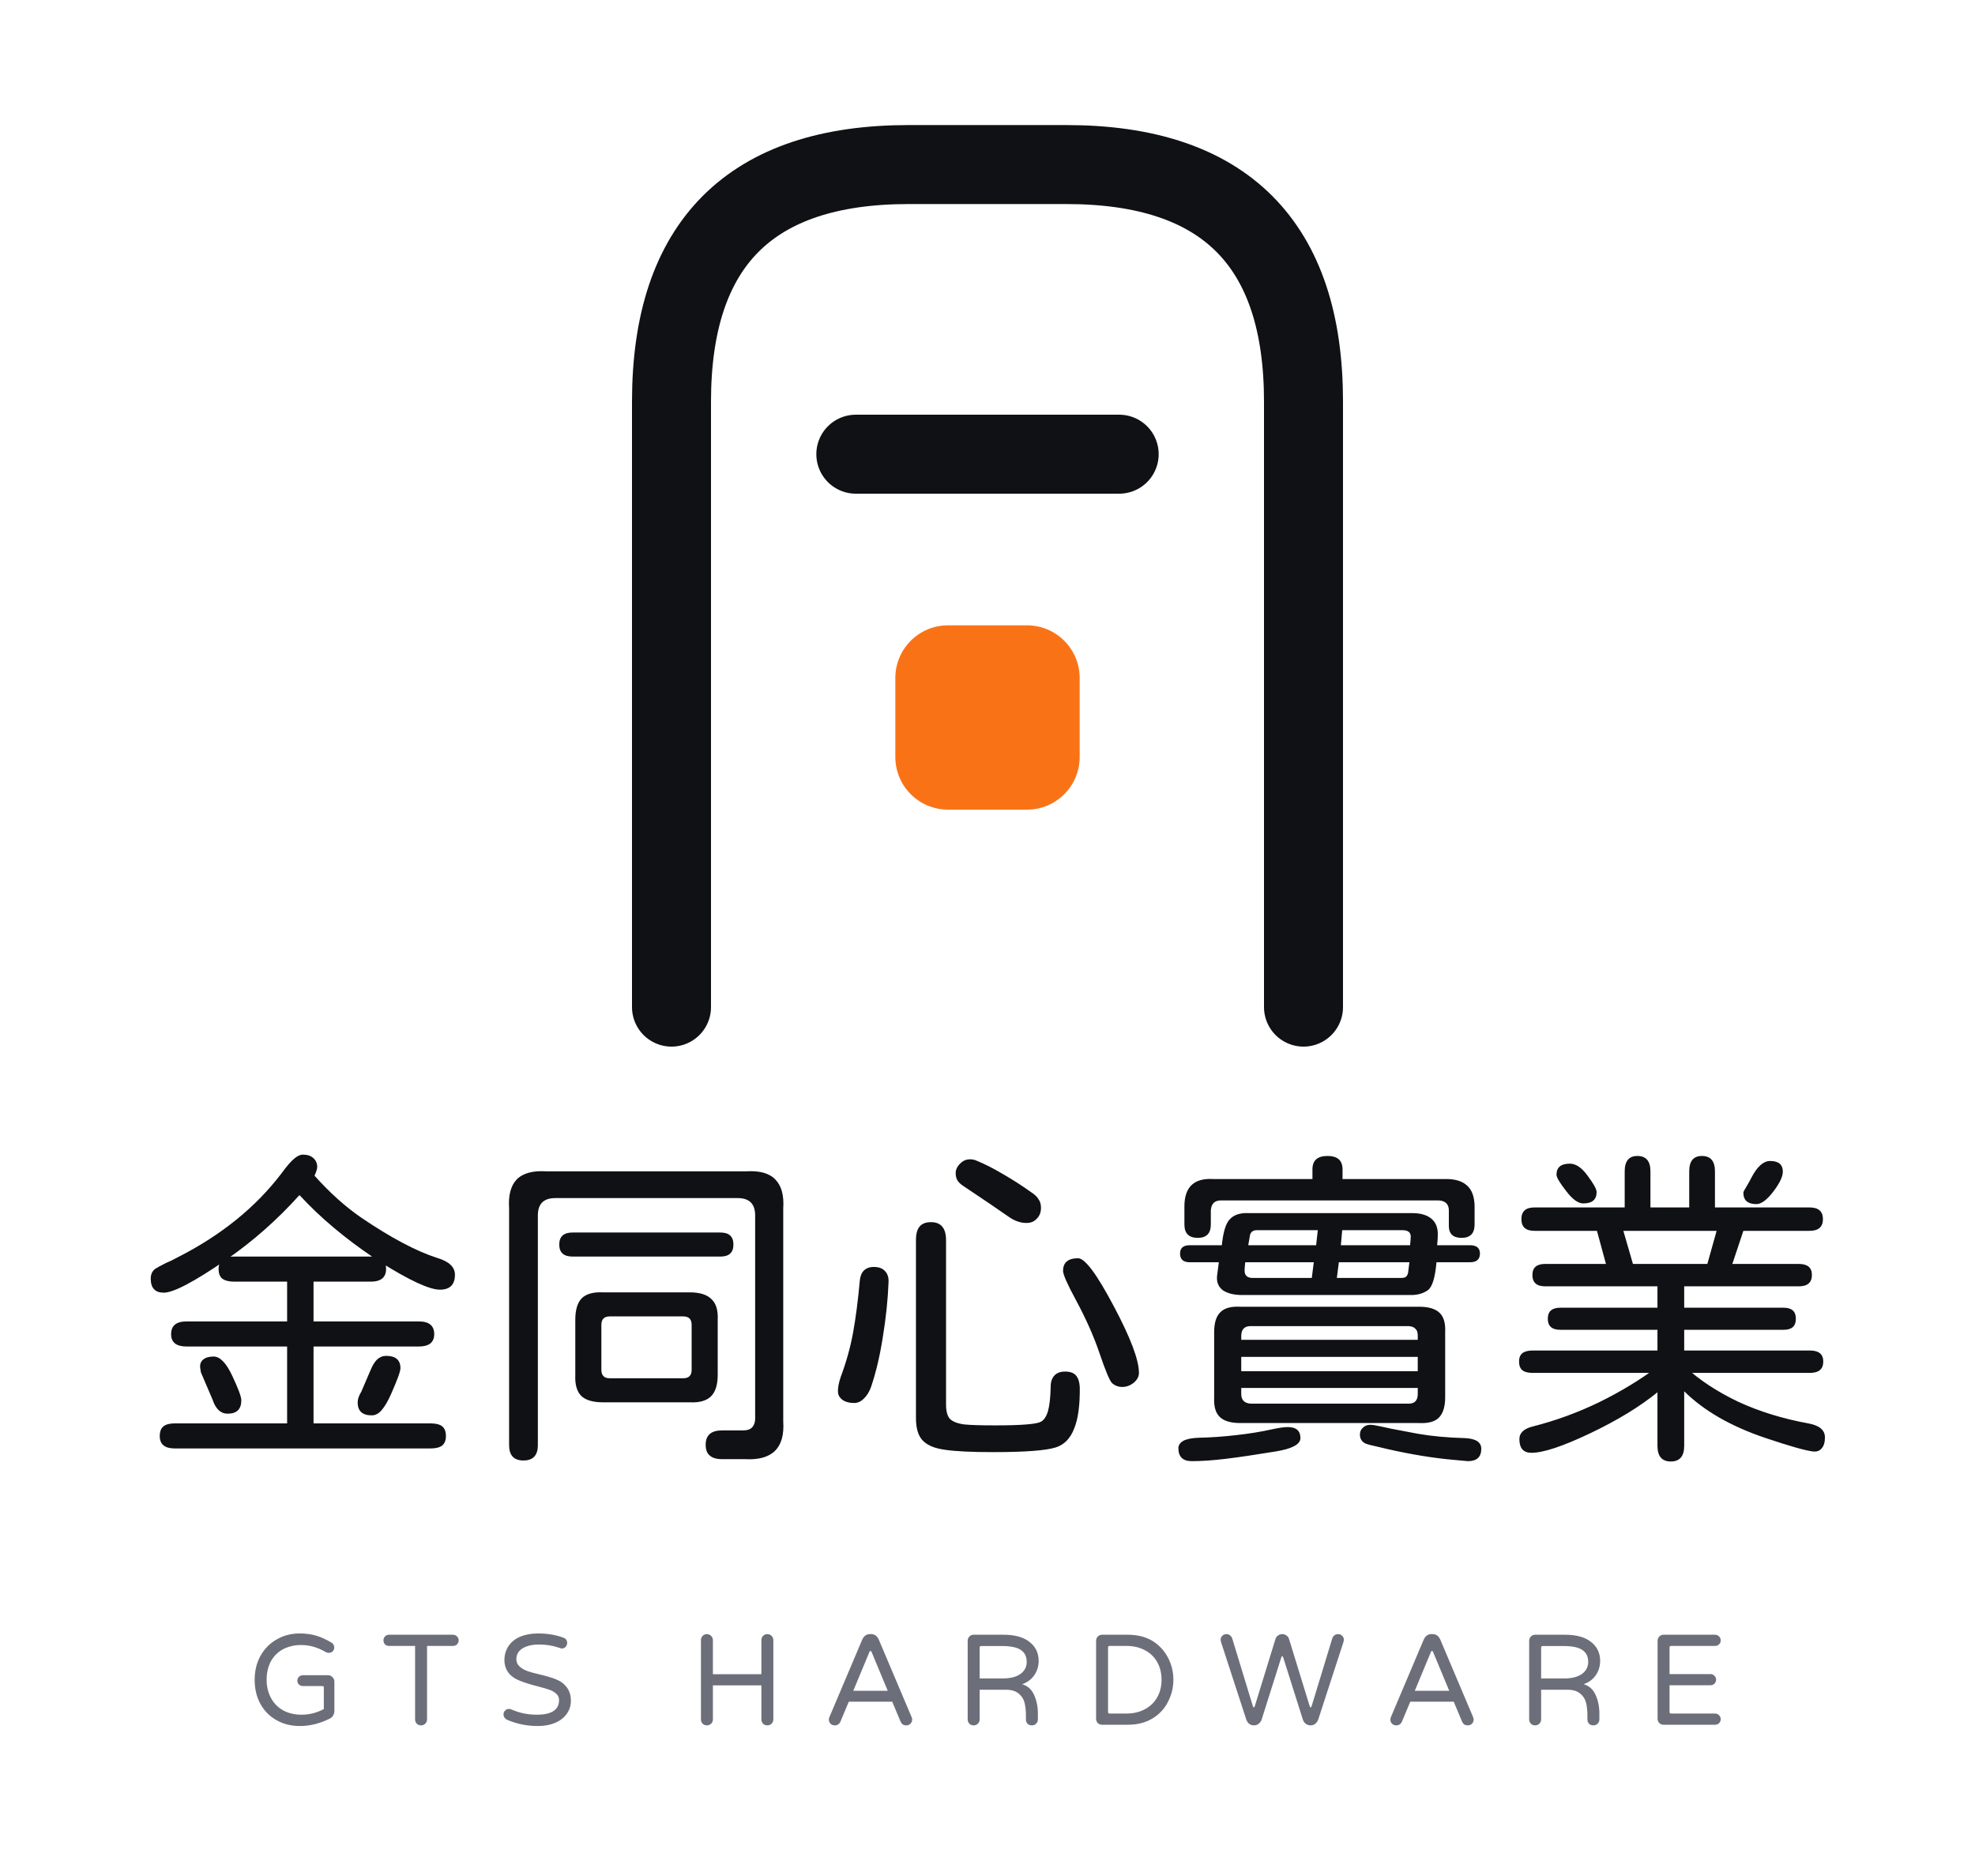
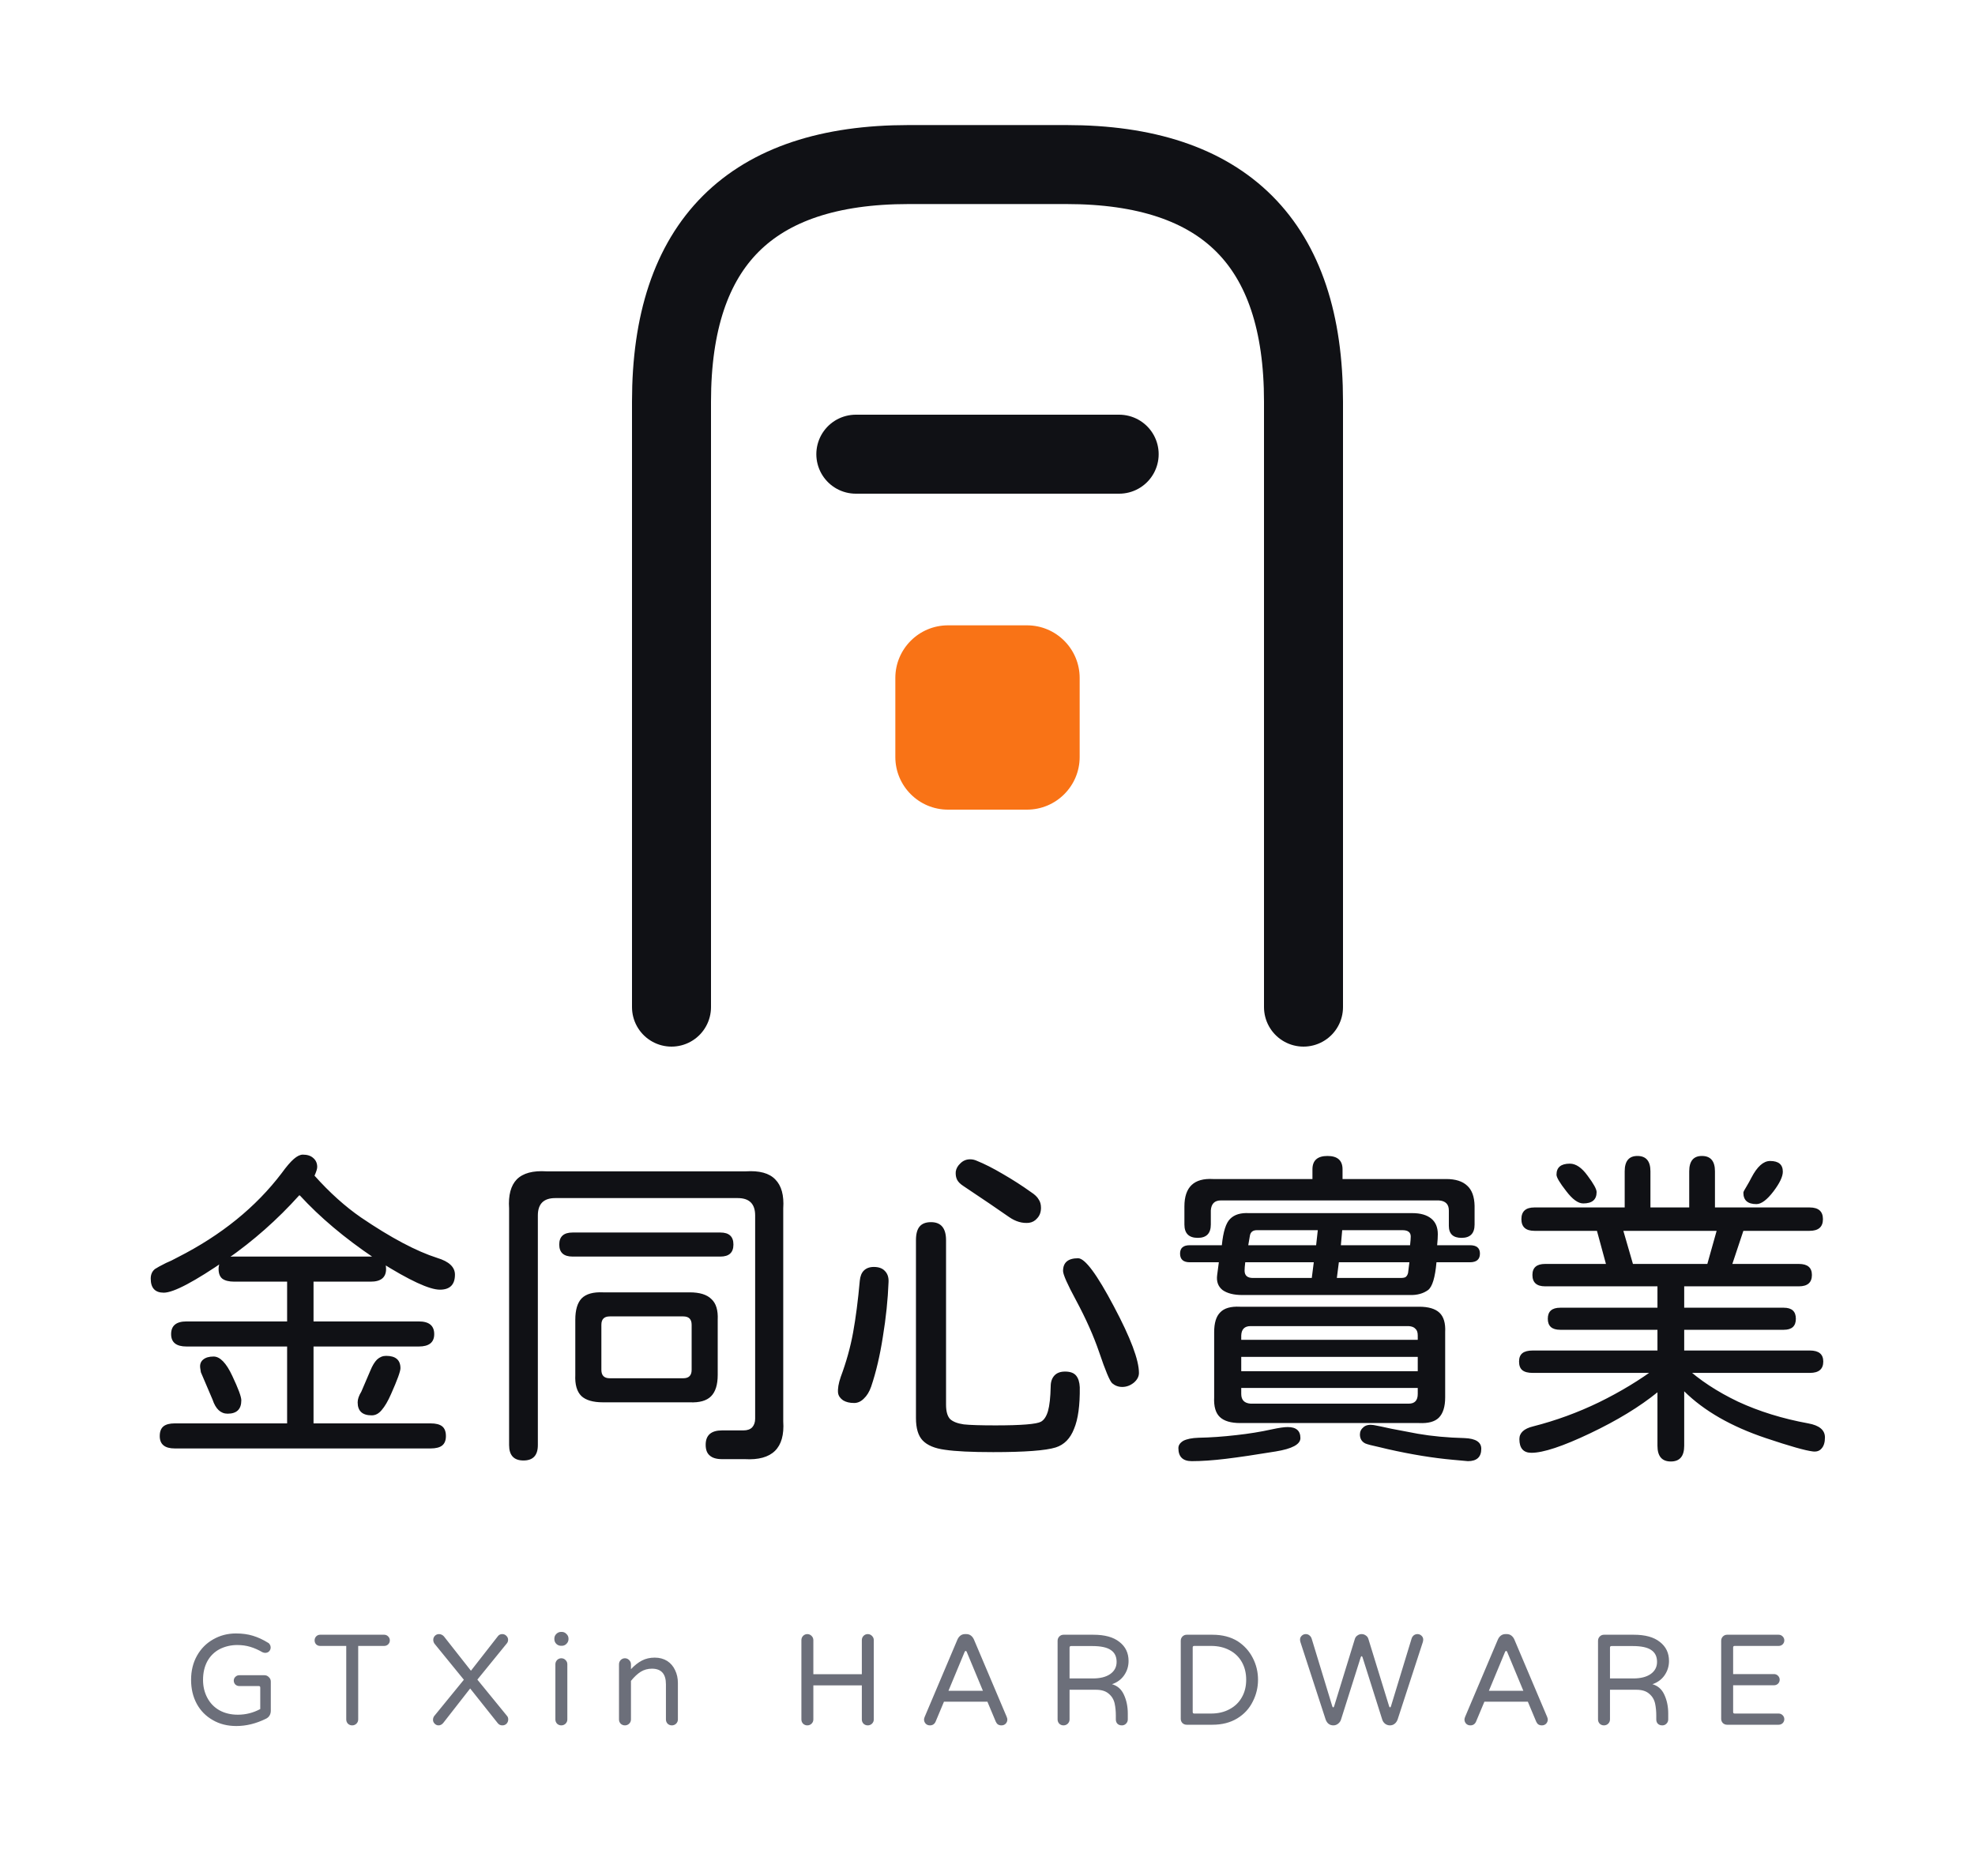
<svg xmlns="http://www.w3.org/2000/svg" width="300" height="285" viewBox="0 0 300 285" fill="none">
  <path d="M43.613 204.559H28.328C26.771 204.559 25.992 203.932 25.992 202.68C25.992 201.393 26.771 200.75 28.328 200.75H43.613V194.707H35.59C34.777 194.707 34.168 194.555 33.762 194.25C33.389 193.945 33.203 193.454 33.203 192.777C33.203 192.202 33.389 191.745 33.762 191.406C34.168 191.068 34.693 190.898 35.336 190.898H56.766C58.018 190.898 58.645 191.525 58.645 192.777C58.645 194.064 57.866 194.707 56.309 194.707H47.625V200.75H63.621C65.178 200.75 65.957 201.393 65.957 202.68C65.957 203.932 65.178 204.559 63.621 204.559H47.625V216.949H43.613V204.559ZM34.574 214.766C33.525 214.766 32.763 214.055 32.289 212.633L30.512 208.469L30.41 207.809C30.342 207.267 30.495 206.844 30.867 206.539C31.24 206.234 31.764 206.082 32.441 206.082C33.423 206.082 34.371 207.064 35.285 209.027C36.199 210.957 36.656 212.193 36.656 212.734C36.656 214.089 35.962 214.766 34.574 214.766ZM26.551 220.047C25.027 220.047 24.266 219.421 24.266 218.168C24.266 217.491 24.452 217 24.824 216.695C25.197 216.391 25.772 216.238 26.551 216.238H65.398C66.211 216.238 66.803 216.391 67.176 216.695C67.548 217 67.734 217.491 67.734 218.168C67.734 218.811 67.548 219.285 67.176 219.59C66.803 219.895 66.211 220.047 65.398 220.047H26.551ZM56.461 215.02C55.039 215.02 54.328 214.359 54.328 213.039C54.328 212.565 54.514 212.023 54.887 211.414L56.258 208.215C56.562 207.47 56.901 206.911 57.273 206.539C57.68 206.167 58.137 205.98 58.645 205.98C60.1 205.98 60.828 206.607 60.828 207.859C60.828 208.333 60.354 209.637 59.406 211.77C58.932 212.853 58.458 213.665 57.984 214.207C57.544 214.749 57.036 215.02 56.461 215.02ZM24.875 196.383C23.555 196.383 22.895 195.672 22.895 194.25C22.895 193.607 23.115 193.116 23.555 192.777C23.859 192.574 24.418 192.27 25.23 191.863C25.671 191.694 26.263 191.406 27.008 191C33.609 187.648 38.874 183.383 42.801 178.203C43.512 177.221 44.121 176.51 44.629 176.07C45.137 175.63 45.594 175.41 46 175.41C46.677 175.41 47.202 175.579 47.574 175.918C47.98 176.257 48.184 176.714 48.184 177.289C48.184 177.56 48.048 178 47.777 178.609C50.079 181.182 52.432 183.298 54.836 184.957C59.372 188.038 63.232 190.086 66.414 191.102C68.208 191.643 69.106 192.49 69.106 193.641C69.106 195.164 68.344 195.926 66.82 195.926C65.229 195.926 62.199 194.521 57.73 191.711L56.816 191.102C52.348 188.089 48.59 184.923 45.543 181.605H45.441C42.158 185.262 38.501 188.495 34.473 191.305C29.564 194.69 26.365 196.383 24.875 196.383ZM79.516 221.875C78.06 221.875 77.332 221.096 77.332 219.539V183.586C77.197 181.589 77.586 180.116 78.5 179.168C79.448 178.22 80.954 177.814 83.019 177.949H113.285C115.35 177.814 116.84 178.22 117.754 179.168C118.702 180.116 119.108 181.589 118.973 183.586V215.934C119.243 219.996 117.297 221.909 113.133 221.672H109.68C108.833 221.672 108.207 221.486 107.801 221.113C107.395 220.775 107.191 220.233 107.191 219.488C107.191 218.033 108.021 217.305 109.68 217.305H112.93C113.505 217.305 113.945 217.152 114.25 216.848C114.555 216.509 114.707 216.069 114.707 215.527V184.652C114.707 182.892 113.827 182.012 112.066 182.012H84.34C82.579 182.012 81.699 182.892 81.699 184.652V219.539C81.699 221.096 80.971 221.875 79.516 221.875ZM91.602 213.039C90.078 213.039 88.978 212.717 88.301 212.074C87.624 211.397 87.319 210.331 87.387 208.875V200.496C87.387 199.007 87.708 197.923 88.352 197.246C89.029 196.569 90.112 196.264 91.602 196.332H104.754C106.277 196.332 107.378 196.671 108.055 197.348C108.766 197.991 109.087 199.04 109.02 200.496V208.875C109.02 210.365 108.681 211.448 108.004 212.125C107.327 212.802 106.243 213.107 104.754 213.039H91.602ZM103.789 209.383C104.635 209.383 105.059 208.96 105.059 208.113V201.258C105.059 200.411 104.635 199.988 103.789 199.988H92.617C91.771 199.988 91.348 200.411 91.348 201.258V208.113C91.348 208.96 91.771 209.383 92.617 209.383H103.789ZM86.981 190.898C85.626 190.898 84.949 190.289 84.949 189.07C84.949 187.852 85.626 187.242 86.981 187.242H109.426C110.746 187.242 111.406 187.852 111.406 189.07C111.406 190.289 110.746 190.898 109.426 190.898H86.981ZM150.863 220.605C147.579 220.605 145.142 220.487 143.551 220.25C141.993 220.047 140.859 219.573 140.148 218.828C139.471 218.117 139.133 216.983 139.133 215.426V188.41C139.133 187.462 139.319 186.768 139.691 186.328C140.064 185.888 140.639 185.668 141.418 185.668C142.941 185.668 143.703 186.582 143.703 188.41V213.395C143.703 214.41 143.906 215.138 144.312 215.578C144.753 215.984 145.447 216.255 146.395 216.391C147.342 216.492 148.951 216.543 151.219 216.543C155.146 216.543 157.448 216.357 158.125 215.984C158.599 215.714 158.954 215.172 159.191 214.359C159.428 213.513 159.564 212.277 159.598 210.652C159.598 209.941 159.784 209.383 160.156 208.977C160.529 208.57 161.07 208.367 161.781 208.367C162.56 208.367 163.118 208.57 163.457 208.977C163.796 209.383 163.982 209.975 164.016 210.754C164.049 213.496 163.762 215.595 163.152 217.051C162.577 218.54 161.646 219.488 160.359 219.895C158.836 220.368 155.671 220.605 150.863 220.605ZM129.738 213.141C129.061 213.141 128.503 213.005 128.062 212.734C127.622 212.43 127.368 212.057 127.301 211.617C127.233 210.974 127.368 210.161 127.707 209.18C128.553 206.911 129.18 204.66 129.586 202.426C129.992 200.191 130.331 197.568 130.602 194.555C130.669 193.878 130.872 193.37 131.211 193.031C131.583 192.659 132.091 192.473 132.734 192.473C133.479 192.473 134.038 192.676 134.41 193.082C134.816 193.488 135.003 194.047 134.969 194.758C134.867 197.432 134.579 200.208 134.105 203.086C133.665 205.93 133.073 208.452 132.328 210.652C132.057 211.431 131.685 212.04 131.211 212.48C130.771 212.921 130.28 213.141 129.738 213.141ZM170.465 210.703C169.889 210.703 169.382 210.517 168.941 210.145C168.569 209.806 167.909 208.232 166.961 205.422C166.115 202.951 164.947 200.327 163.457 197.551C162.137 195.113 161.477 193.624 161.477 193.082C161.477 191.796 162.238 191.152 163.762 191.152C164.811 191.152 166.622 193.59 169.195 198.465C171.734 203.238 173.004 206.607 173.004 208.57C173.004 209.112 172.75 209.603 172.242 210.043C171.701 210.483 171.108 210.703 170.465 210.703ZM156.297 185.77C155.281 185.871 154.283 185.583 153.301 184.906C151.608 183.721 149.289 182.147 146.344 180.184C145.87 179.879 145.548 179.557 145.379 179.219C145.21 178.88 145.142 178.474 145.176 178C145.243 177.526 145.48 177.103 145.887 176.73C146.293 176.324 146.784 176.121 147.359 176.121C147.698 176.121 148.02 176.189 148.324 176.324C149.509 176.798 150.846 177.475 152.336 178.355C153.859 179.236 155.281 180.15 156.602 181.098C157.177 181.47 157.566 181.842 157.77 182.215C158.007 182.553 158.125 182.977 158.125 183.484C158.125 184.128 157.939 184.652 157.566 185.059C157.228 185.465 156.805 185.702 156.297 185.77ZM188.391 216.188C186.969 216.188 185.936 215.883 185.293 215.273C184.65 214.664 184.362 213.665 184.43 212.277V202.375C184.43 200.987 184.734 199.988 185.344 199.379C185.953 198.736 186.952 198.448 188.34 198.516H215.559C216.98 198.516 218.013 198.82 218.656 199.43C219.299 200.039 219.587 201.021 219.52 202.375V212.277C219.52 213.699 219.198 214.732 218.555 215.375C217.945 215.984 216.947 216.255 215.559 216.188H188.391ZM181.027 221.977C179.673 221.977 178.996 221.316 178.996 219.996C178.996 219.556 179.25 219.184 179.758 218.879C180.299 218.608 181.061 218.456 182.043 218.422C183.871 218.388 185.801 218.253 187.832 218.016C189.694 217.812 191.471 217.525 193.164 217.152C194.247 216.915 195.06 216.797 195.602 216.797C196.888 216.797 197.531 217.355 197.531 218.473C197.531 219.421 196.279 220.098 193.773 220.504C190.693 221.012 188.171 221.384 186.207 221.621C184.243 221.858 182.517 221.977 181.027 221.977ZM213.984 213.242C214.898 213.242 215.355 212.751 215.355 211.77V210.855H188.543V211.77C188.543 212.684 189.017 213.174 189.965 213.242H213.984ZM215.355 208.316V206.133H188.543V208.316H215.355ZM220.738 221.773C217.691 221.503 214.374 220.961 210.785 220.148L209.516 219.844C208.398 219.607 207.688 219.421 207.383 219.285C206.841 219.014 206.57 218.557 206.57 217.914C206.57 217.474 206.757 217.102 207.129 216.797C207.501 216.492 208.009 216.391 208.652 216.492C209.228 216.594 210.125 216.78 211.344 217.051C213.849 217.525 215.186 217.779 215.355 217.812C217.488 218.185 219.858 218.405 222.465 218.473C224.158 218.54 225.004 219.082 225.004 220.098C225.004 221.35 224.327 221.977 222.973 221.977L220.738 221.773ZM215.355 203.543V202.883C215.355 202.409 215.237 202.07 215 201.867C214.797 201.63 214.458 201.495 213.984 201.461H189.965C189.051 201.461 188.577 201.935 188.543 202.883V203.543H215.355ZM199.258 194.148L199.562 191.762H189.152C189.085 192.303 189.051 192.727 189.051 193.031C189.051 193.776 189.474 194.148 190.32 194.148H199.258ZM199.918 189.172L200.172 186.887H190.93C190.32 186.887 189.965 187.158 189.863 187.699L189.609 189.172H199.918ZM188.695 196.738C187.409 196.738 186.41 196.484 185.699 195.977C185.022 195.435 184.751 194.673 184.887 193.691L185.141 191.762H180.723C179.741 191.762 179.25 191.322 179.25 190.441C179.25 189.595 179.741 189.172 180.723 189.172H185.598C185.801 187.107 186.224 185.77 186.867 185.16C187.51 184.517 188.458 184.229 189.711 184.297H214.543C215.762 184.297 216.71 184.568 217.387 185.109C218.064 185.651 218.402 186.447 218.402 187.496C218.402 187.936 218.368 188.495 218.301 189.172H223.277C224.293 189.172 224.801 189.595 224.801 190.441C224.801 191.322 224.293 191.762 223.277 191.762H218.199C217.996 194.064 217.573 195.469 216.93 195.977C216.185 196.518 215.254 196.772 214.137 196.738H188.695ZM212.715 194.148C213.121 194.148 213.392 194.098 213.527 193.996C213.697 193.861 213.815 193.658 213.883 193.387L214.086 191.762H203.371L203.066 194.148H212.715ZM181.941 188.055C180.587 188.055 179.91 187.378 179.91 186.023V183.281C179.91 180.336 181.366 178.948 184.277 179.117H199.359V177.645C199.359 176.29 200.121 175.613 201.645 175.613C203.168 175.613 203.93 176.29 203.93 177.645V179.117H219.672C221.094 179.117 222.16 179.456 222.871 180.133C223.582 180.776 223.954 181.792 223.988 183.18V186.023C223.988 187.378 223.328 188.055 222.008 188.055C220.721 188.055 220.078 187.445 220.078 186.227V183.891C220.078 182.943 219.57 182.435 218.555 182.367H185.445C184.497 182.367 183.99 182.875 183.922 183.891V186.023C183.922 187.378 183.262 188.055 181.941 188.055ZM214.188 189.172C214.255 188.562 214.289 188.122 214.289 187.852C214.289 187.208 213.866 186.887 213.02 186.887H203.879L203.676 189.172H214.188ZM242.574 186.988H233.078C231.758 186.988 231.098 186.396 231.098 185.211C231.098 184.026 231.758 183.434 233.078 183.434H246.789V177.949C246.789 176.392 247.432 175.613 248.719 175.613C250.039 175.613 250.699 176.392 250.699 177.949V183.434H256.59V177.949C256.59 176.392 257.233 175.613 258.52 175.613C259.84 175.613 260.5 176.392 260.5 177.949V183.434H274.871C276.225 183.434 276.902 184.026 276.902 185.211C276.902 186.396 276.225 186.988 274.871 186.988H264.816L262.887 192.777H259.129L260.754 186.988H246.586L248.262 192.777H244.148L242.574 186.988ZM253.797 222.027C252.443 222.027 251.766 221.232 251.766 219.641V211.516C249.057 213.716 245.638 215.798 241.508 217.762C237.378 219.725 234.415 220.707 232.621 220.707C231.402 220.707 230.793 220.013 230.793 218.625C230.793 217.677 231.487 217.034 232.875 216.695C236.328 215.815 239.663 214.596 242.879 213.039C246.129 211.448 249.091 209.654 251.766 207.656H255.98C258.147 209.654 260.822 211.414 264.004 212.938C267.22 214.427 270.775 215.527 274.668 216.238C276.361 216.543 277.207 217.254 277.207 218.371C277.207 219.116 277.038 219.674 276.699 220.047C276.395 220.419 275.954 220.572 275.379 220.504C274.228 220.368 271.841 219.691 268.219 218.473C262.971 216.712 258.841 214.342 255.828 211.363V219.641C255.828 221.232 255.151 222.027 253.797 222.027ZM232.824 208.57C232.113 208.57 231.589 208.435 231.25 208.164C230.911 207.893 230.742 207.453 230.742 206.844C230.742 206.268 230.911 205.845 231.25 205.574C231.589 205.303 232.113 205.168 232.824 205.168H274.922C276.276 205.168 276.953 205.727 276.953 206.844C276.953 207.995 276.276 208.57 274.922 208.57H232.824ZM251.766 201.207H255.828V206.031H251.766V201.207ZM236.988 202.02C235.736 202.02 235.109 201.461 235.109 200.344C235.109 199.227 235.736 198.668 236.988 198.668H270.961C272.18 198.668 272.789 199.227 272.789 200.344C272.789 201.461 272.18 202.02 270.961 202.02H236.988ZM251.766 194.605H255.828V199.531H251.766V194.605ZM240.492 182.824C239.714 182.824 238.85 182.198 237.902 180.945C236.921 179.693 236.43 178.863 236.43 178.457C236.43 177.34 237.107 176.781 238.461 176.781C239.375 176.781 240.272 177.391 241.152 178.609C242.066 179.828 242.523 180.658 242.523 181.098C242.523 182.249 241.846 182.824 240.492 182.824ZM234.703 195.418C233.417 195.418 232.773 194.842 232.773 193.691C232.773 192.574 233.417 192.016 234.703 192.016H273.246C274.566 192.016 275.227 192.574 275.227 193.691C275.227 194.842 274.566 195.418 273.246 195.418H234.703ZM266.797 182.926C265.477 182.926 264.816 182.35 264.816 181.199C264.816 181.064 264.969 180.759 265.273 180.285C265.578 179.777 265.832 179.32 266.035 178.914C266.915 177.221 267.863 176.375 268.879 176.375C270.165 176.375 270.809 176.917 270.809 178C270.809 178.745 270.335 179.743 269.387 180.996C268.405 182.283 267.542 182.926 266.797 182.926Z" fill="#101115" />
-   <path d="M45.557 262.215C44.203 262.215 43.012 261.915 41.983 261.316C40.928 260.717 40.115 259.891 39.542 258.836C38.969 257.768 38.682 256.557 38.682 255.203C38.682 253.823 38.982 252.599 39.581 251.531C40.18 250.464 41 249.637 42.042 249.051C43.084 248.452 44.236 248.152 45.499 248.152C46.462 248.152 47.322 248.27 48.077 248.504C48.845 248.738 49.607 249.09 50.362 249.559C50.479 249.611 50.577 249.708 50.655 249.852C50.733 249.982 50.772 250.125 50.772 250.281C50.772 250.503 50.694 250.698 50.538 250.867C50.382 251.023 50.18 251.102 49.932 251.102C49.815 251.102 49.678 251.069 49.522 251.004C48.897 250.639 48.279 250.366 47.667 250.184C47.055 250.001 46.397 249.91 45.694 249.91C44.744 249.91 43.852 250.118 43.018 250.535C42.211 250.965 41.586 251.583 41.143 252.391C40.714 253.198 40.499 254.135 40.499 255.203C40.499 256.206 40.714 257.111 41.143 257.918C41.573 258.738 42.191 259.376 42.999 259.832C43.806 260.275 44.737 260.496 45.792 260.496C46.99 260.496 48.123 260.21 49.19 259.637V256.375C49.19 256.219 49.112 256.141 48.956 256.141H45.987C45.766 256.141 45.57 256.062 45.401 255.906C45.245 255.737 45.167 255.542 45.167 255.32C45.167 255.099 45.245 254.91 45.401 254.754C45.57 254.585 45.766 254.5 45.987 254.5H49.835C50.095 254.5 50.316 254.598 50.499 254.793C50.694 254.975 50.792 255.197 50.792 255.457V259.891C50.792 260.164 50.727 260.411 50.596 260.633C50.466 260.841 50.278 261.004 50.03 261.121C48.546 261.85 47.055 262.215 45.557 262.215ZM63.95 262.117C63.703 262.117 63.488 262.033 63.306 261.863C63.137 261.681 63.052 261.466 63.052 261.219V250.047H59.087C58.853 250.047 58.651 249.969 58.482 249.812C58.325 249.643 58.247 249.441 58.247 249.207C58.247 248.973 58.325 248.771 58.482 248.602C58.651 248.432 58.853 248.348 59.087 248.348H68.814C69.048 248.348 69.25 248.432 69.419 248.602C69.588 248.771 69.673 248.973 69.673 249.207C69.673 249.441 69.588 249.643 69.419 249.812C69.25 249.969 69.048 250.047 68.814 250.047H64.868V261.219C64.868 261.466 64.777 261.681 64.595 261.863C64.413 262.033 64.198 262.117 63.95 262.117ZM81.699 262.215C80.045 262.215 78.496 261.902 77.05 261.277C76.894 261.212 76.757 261.102 76.64 260.945C76.536 260.789 76.484 260.626 76.484 260.457C76.484 260.223 76.562 260.027 76.718 259.871C76.875 259.702 77.07 259.617 77.304 259.617C77.448 259.617 77.571 259.643 77.675 259.695C78.886 260.229 80.169 260.496 81.523 260.496C83.789 260.496 84.921 259.754 84.921 258.27C84.921 257.879 84.778 257.56 84.492 257.312C84.231 257.065 83.906 256.87 83.515 256.727C83.125 256.583 82.48 256.395 81.582 256.16C80.553 255.9 79.7 255.633 79.023 255.359C78.229 255.06 77.63 254.643 77.226 254.109C76.823 253.562 76.621 252.918 76.621 252.176C76.621 251.434 76.816 250.75 77.207 250.125C77.61 249.487 78.203 248.999 78.984 248.66C79.778 248.322 80.683 248.152 81.699 248.152C83.144 248.152 84.44 248.367 85.585 248.797C85.963 248.94 86.152 249.207 86.152 249.598C86.152 249.806 86.074 250.001 85.918 250.184C85.761 250.353 85.573 250.438 85.351 250.438C85.26 250.438 85.156 250.411 85.039 250.359C84.023 250.008 82.975 249.832 81.894 249.832C80.853 249.832 80.013 250.027 79.375 250.418C78.75 250.809 78.437 251.349 78.437 252.039C78.437 252.508 78.593 252.879 78.906 253.152C79.192 253.426 79.55 253.647 79.98 253.816C80.41 253.986 81.054 254.168 81.914 254.363C83.007 254.624 83.841 254.871 84.414 255.105C85.104 255.366 85.657 255.77 86.074 256.316C86.504 256.863 86.718 257.553 86.718 258.387C86.718 259.103 86.51 259.76 86.093 260.359C85.664 260.958 85.065 261.421 84.296 261.746C83.541 262.059 82.675 262.215 81.699 262.215ZM107.371 262.117C107.124 262.117 106.909 262.033 106.727 261.863C106.558 261.681 106.473 261.466 106.473 261.219V249.168C106.473 248.921 106.558 248.706 106.727 248.523C106.909 248.341 107.124 248.25 107.371 248.25C107.619 248.25 107.834 248.341 108.016 248.523C108.198 248.706 108.289 248.921 108.289 249.168V254.344H115.653V249.168C115.653 248.921 115.737 248.706 115.907 248.523C116.089 248.341 116.304 248.25 116.551 248.25C116.799 248.25 117.013 248.341 117.196 248.523C117.378 248.706 117.469 248.921 117.469 249.168V261.219C117.469 261.466 117.378 261.681 117.196 261.863C117.013 262.033 116.799 262.117 116.551 262.117C116.304 262.117 116.089 262.033 115.907 261.863C115.737 261.681 115.653 261.466 115.653 261.219V256.043H108.289V261.219C108.289 261.466 108.198 261.681 108.016 261.863C107.834 262.033 107.619 262.117 107.371 262.117ZM126.8 262.117C126.539 262.117 126.324 262.033 126.155 261.863C125.986 261.681 125.901 261.466 125.901 261.219C125.901 261.128 125.934 260.997 125.999 260.828L130.979 249.07C131.096 248.81 131.253 248.608 131.448 248.465C131.643 248.322 131.871 248.25 132.132 248.25H132.327C132.587 248.25 132.815 248.322 133.011 248.465C133.206 248.608 133.362 248.81 133.479 249.07L138.46 260.828C138.525 260.997 138.557 261.128 138.557 261.219C138.557 261.466 138.473 261.681 138.304 261.863C138.134 262.033 137.919 262.117 137.659 262.117C137.464 262.117 137.288 262.072 137.132 261.98C136.988 261.876 136.878 261.733 136.8 261.551L135.53 258.523H128.929L127.659 261.551C127.581 261.733 127.464 261.876 127.307 261.98C127.164 262.072 126.995 262.117 126.8 262.117ZM134.846 256.863L132.386 250.945C132.346 250.854 132.294 250.809 132.229 250.809C132.164 250.809 132.112 250.854 132.073 250.945L129.612 256.863H134.846ZM147.888 262.117C147.64 262.117 147.426 262.033 147.243 261.863C147.074 261.681 146.989 261.466 146.989 261.219V249.266C146.989 249.018 147.074 248.803 147.243 248.621C147.426 248.439 147.64 248.348 147.888 248.348H152.439C154.157 248.348 155.473 248.712 156.384 249.441C157.308 250.158 157.771 251.121 157.771 252.332C157.771 253.139 157.543 253.868 157.087 254.52C156.644 255.158 156.013 255.613 155.193 255.887V255.848C156.052 256.069 156.677 256.609 157.068 257.469C157.458 258.315 157.654 259.266 157.654 260.32V261.219C157.654 261.466 157.562 261.681 157.38 261.863C157.211 262.033 157.002 262.117 156.755 262.117C156.482 262.117 156.26 262.039 156.091 261.883C155.922 261.714 155.837 261.492 155.837 261.219V260.633C155.837 259.982 155.779 259.376 155.661 258.816C155.531 258.204 155.232 257.703 154.763 257.312C154.307 256.909 153.663 256.707 152.829 256.707H148.806V261.219C148.806 261.466 148.715 261.681 148.532 261.863C148.35 262.033 148.135 262.117 147.888 262.117ZM152.321 254.988C153.454 254.988 154.34 254.767 154.978 254.324C155.629 253.868 155.954 253.25 155.954 252.469C155.954 251.661 155.661 251.062 155.075 250.672C154.502 250.268 153.552 250.066 152.224 250.066H149.04C148.884 250.066 148.806 250.145 148.806 250.301V254.988H152.321ZM167.394 262.02C167.147 262.02 166.932 261.935 166.75 261.766C166.58 261.583 166.496 261.368 166.496 261.121V249.266C166.496 249.018 166.58 248.803 166.75 248.621C166.932 248.439 167.147 248.348 167.394 248.348H171.32C172.791 248.348 174.061 248.673 175.129 249.324C176.131 249.975 176.899 250.822 177.433 251.863C177.967 252.892 178.234 253.999 178.234 255.184C178.234 256.342 177.974 257.436 177.453 258.465C176.919 259.559 176.125 260.424 175.07 261.062C174.015 261.701 172.765 262.02 171.32 262.02H167.394ZM171.105 260.32C172.173 260.32 173.11 260.099 173.918 259.656C174.725 259.227 175.343 258.628 175.773 257.859C176.216 257.091 176.437 256.199 176.437 255.184C176.437 254.168 176.216 253.27 175.773 252.488C175.33 251.707 174.705 251.108 173.898 250.691C173.091 250.262 172.16 250.047 171.105 250.047H168.546C168.39 250.047 168.312 250.125 168.312 250.281V260.086C168.312 260.242 168.39 260.32 168.546 260.32H171.105ZM190.475 262.117C190.201 262.117 189.96 262.039 189.752 261.883C189.557 261.727 189.407 261.505 189.303 261.219L185.475 249.461C185.436 249.305 185.416 249.181 185.416 249.09C185.416 248.855 185.501 248.66 185.67 248.504C185.839 248.335 186.048 248.25 186.295 248.25C186.503 248.25 186.686 248.315 186.842 248.445C187.011 248.576 187.128 248.751 187.193 248.973L190.318 259.227C190.357 259.331 190.403 259.383 190.455 259.383C190.507 259.383 190.553 259.331 190.592 259.227L193.736 249.012C193.801 248.777 193.932 248.595 194.127 248.465C194.322 248.322 194.537 248.25 194.771 248.25C195.006 248.25 195.221 248.322 195.416 248.465C195.611 248.595 195.742 248.777 195.807 249.012L198.951 259.227C198.99 259.331 199.036 259.383 199.088 259.383C199.14 259.383 199.186 259.331 199.225 259.227L202.35 248.973C202.415 248.751 202.525 248.576 202.682 248.445C202.851 248.315 203.04 248.25 203.248 248.25C203.495 248.25 203.704 248.335 203.873 248.504C204.042 248.66 204.127 248.855 204.127 249.09C204.127 249.181 204.107 249.305 204.068 249.461L200.24 261.219C200.136 261.505 199.98 261.727 199.771 261.883C199.576 262.039 199.342 262.117 199.068 262.117C198.795 262.117 198.548 262.033 198.326 261.863C198.118 261.694 197.975 261.479 197.896 261.219L194.908 251.766C194.869 251.661 194.824 251.609 194.771 251.609C194.719 251.609 194.674 251.661 194.635 251.766L191.646 261.219C191.568 261.479 191.419 261.694 191.197 261.863C190.989 262.033 190.748 262.117 190.475 262.117ZM212.09 262.117C211.83 262.117 211.615 262.033 211.446 261.863C211.276 261.681 211.192 261.466 211.192 261.219C211.192 261.128 211.224 260.997 211.289 260.828L216.27 249.07C216.387 248.81 216.543 248.608 216.739 248.465C216.934 248.322 217.162 248.25 217.422 248.25H217.618C217.878 248.25 218.106 248.322 218.301 248.465C218.496 248.608 218.653 248.81 218.77 249.07L223.75 260.828C223.815 260.997 223.848 261.128 223.848 261.219C223.848 261.466 223.763 261.681 223.594 261.863C223.425 262.033 223.21 262.117 222.95 262.117C222.754 262.117 222.579 262.072 222.422 261.98C222.279 261.876 222.168 261.733 222.09 261.551L220.821 258.523H214.219L212.95 261.551C212.871 261.733 212.754 261.876 212.598 261.98C212.455 262.072 212.286 262.117 212.09 262.117ZM220.137 256.863L217.676 250.945C217.637 250.854 217.585 250.809 217.52 250.809C217.455 250.809 217.403 250.854 217.364 250.945L214.903 256.863H220.137ZM233.179 262.117C232.931 262.117 232.716 262.033 232.534 261.863C232.365 261.681 232.28 261.466 232.28 261.219V249.266C232.28 249.018 232.365 248.803 232.534 248.621C232.716 248.439 232.931 248.348 233.179 248.348H237.729C239.448 248.348 240.763 248.712 241.675 249.441C242.599 250.158 243.061 251.121 243.061 252.332C243.061 253.139 242.833 253.868 242.378 254.52C241.935 255.158 241.304 255.613 240.483 255.887V255.848C241.343 256.069 241.968 256.609 242.358 257.469C242.749 258.315 242.944 259.266 242.944 260.32V261.219C242.944 261.466 242.853 261.681 242.671 261.863C242.501 262.033 242.293 262.117 242.046 262.117C241.772 262.117 241.551 262.039 241.382 261.883C241.212 261.714 241.128 261.492 241.128 261.219V260.633C241.128 259.982 241.069 259.376 240.952 258.816C240.822 258.204 240.522 257.703 240.054 257.312C239.598 256.909 238.953 256.707 238.12 256.707H234.096V261.219C234.096 261.466 234.005 261.681 233.823 261.863C233.641 262.033 233.426 262.117 233.179 262.117ZM237.612 254.988C238.745 254.988 239.63 254.767 240.268 254.324C240.919 253.868 241.245 253.25 241.245 252.469C241.245 251.661 240.952 251.062 240.366 250.672C239.793 250.268 238.843 250.066 237.514 250.066H234.331C234.175 250.066 234.096 250.145 234.096 250.301V254.988H237.612ZM252.685 262.02C252.437 262.02 252.223 261.935 252.04 261.766C251.871 261.583 251.786 261.368 251.786 261.121V249.266C251.786 249.018 251.871 248.803 252.04 248.621C252.223 248.439 252.437 248.348 252.685 248.348H260.517C260.751 248.348 260.953 248.432 261.122 248.602C261.292 248.771 261.376 248.973 261.376 249.207C261.376 249.441 261.292 249.643 261.122 249.812C260.953 249.969 260.751 250.047 260.517 250.047H253.837C253.681 250.047 253.603 250.125 253.603 250.281V254.324H259.814C260.048 254.324 260.25 254.409 260.419 254.578C260.588 254.747 260.673 254.949 260.673 255.184C260.673 255.418 260.588 255.62 260.419 255.789C260.25 255.945 260.048 256.023 259.814 256.023H253.603V260.086C253.603 260.242 253.681 260.32 253.837 260.32H260.517C260.751 260.32 260.953 260.405 261.122 260.574C261.292 260.743 261.376 260.945 261.376 261.18C261.376 261.414 261.292 261.616 261.122 261.785C260.953 261.941 260.751 262.02 260.517 262.02H252.685Z" fill="#6C6F7A" />
+   <path d="M35.9 262.215C34.545 262.215 33.354 261.915 32.325 261.316C31.271 260.717 30.457 259.891 29.884 258.836C29.311 257.768 29.025 256.557 29.025 255.203C29.025 253.823 29.324 252.599 29.923 251.531C30.522 250.464 31.342 249.637 32.384 249.051C33.426 248.452 34.578 248.152 35.841 248.152C36.805 248.152 37.664 248.27 38.419 248.504C39.187 248.738 39.949 249.09 40.704 249.559C40.822 249.611 40.919 249.708 40.997 249.852C41.075 249.982 41.114 250.125 41.114 250.281C41.114 250.503 41.036 250.698 40.88 250.867C40.724 251.023 40.522 251.102 40.275 251.102C40.157 251.102 40.021 251.069 39.864 251.004C39.239 250.639 38.621 250.366 38.009 250.184C37.397 250.001 36.739 249.91 36.036 249.91C35.086 249.91 34.194 250.118 33.361 250.535C32.553 250.965 31.928 251.583 31.485 252.391C31.056 253.198 30.841 254.135 30.841 255.203C30.841 256.206 31.056 257.111 31.485 257.918C31.915 258.738 32.534 259.376 33.341 259.832C34.148 260.275 35.079 260.496 36.134 260.496C37.332 260.496 38.465 260.21 39.532 259.637V256.375C39.532 256.219 39.454 256.141 39.298 256.141H36.329C36.108 256.141 35.913 256.062 35.743 255.906C35.587 255.737 35.509 255.542 35.509 255.32C35.509 255.099 35.587 254.91 35.743 254.754C35.913 254.585 36.108 254.5 36.329 254.5H40.177C40.437 254.5 40.659 254.598 40.841 254.793C41.036 254.975 41.134 255.197 41.134 255.457V259.891C41.134 260.164 41.069 260.411 40.939 260.633C40.809 260.841 40.62 261.004 40.372 261.121C38.888 261.85 37.397 262.215 35.9 262.215ZM53.493 262.117C53.245 262.117 53.03 262.033 52.848 261.863C52.679 261.681 52.594 261.466 52.594 261.219V250.047H48.629C48.395 250.047 48.193 249.969 48.024 249.812C47.868 249.643 47.789 249.441 47.789 249.207C47.789 248.973 47.868 248.771 48.024 248.602C48.193 248.432 48.395 248.348 48.629 248.348H58.356C58.59 248.348 58.792 248.432 58.961 248.602C59.131 248.771 59.215 248.973 59.215 249.207C59.215 249.441 59.131 249.643 58.961 249.812C58.792 249.969 58.59 250.047 58.356 250.047H54.41V261.219C54.41 261.466 54.319 261.681 54.137 261.863C53.955 262.033 53.74 262.117 53.493 262.117ZM66.613 262.117C66.391 262.117 66.196 262.033 66.027 261.863C65.858 261.694 65.773 261.499 65.773 261.277C65.773 261.069 65.832 260.88 65.949 260.711L70.46 255.184L65.988 249.695C65.871 249.513 65.812 249.324 65.812 249.129C65.812 248.882 65.897 248.673 66.066 248.504C66.235 248.335 66.444 248.25 66.691 248.25C66.834 248.25 66.971 248.283 67.101 248.348C67.231 248.413 67.342 248.497 67.433 248.602L71.535 253.816L75.636 248.562C75.793 248.354 76.014 248.25 76.3 248.25C76.535 248.25 76.737 248.335 76.906 248.504C77.088 248.673 77.179 248.875 77.179 249.109C77.179 249.305 77.127 249.474 77.023 249.617L72.511 255.164L77.023 260.691C77.14 260.822 77.199 260.997 77.199 261.219C77.199 261.466 77.114 261.681 76.945 261.863C76.776 262.033 76.561 262.117 76.3 262.117C76.001 262.117 75.76 261.993 75.578 261.746L71.418 256.512L67.316 261.766C67.108 262 66.873 262.117 66.613 262.117ZM85.26 262.117C85.013 262.117 84.798 262.033 84.616 261.863C84.447 261.681 84.362 261.466 84.362 261.219V252.84C84.362 252.592 84.447 252.378 84.616 252.195C84.798 252.013 85.013 251.922 85.26 251.922C85.521 251.922 85.736 252.013 85.905 252.195C86.087 252.365 86.178 252.579 86.178 252.84V261.219C86.178 261.466 86.087 261.681 85.905 261.863C85.723 262.033 85.508 262.117 85.26 262.117ZM85.222 250.027C84.948 250.027 84.707 249.93 84.499 249.734C84.303 249.526 84.206 249.285 84.206 249.012V248.934C84.206 248.66 84.303 248.426 84.499 248.23C84.707 248.022 84.948 247.918 85.222 247.918H85.339C85.612 247.918 85.847 248.022 86.042 248.23C86.25 248.426 86.354 248.66 86.354 248.934V249.012C86.354 249.285 86.25 249.526 86.042 249.734C85.847 249.93 85.612 250.027 85.339 250.027H85.222ZM94.924 262.117C94.676 262.117 94.462 262.033 94.279 261.863C94.11 261.681 94.025 261.466 94.025 261.219V252.84C94.025 252.592 94.11 252.378 94.279 252.195C94.462 252.013 94.676 251.922 94.924 251.922C95.171 251.922 95.386 252.013 95.568 252.195C95.751 252.378 95.842 252.592 95.842 252.84V253.582C96.376 253.009 96.929 252.573 97.502 252.273C98.075 251.974 98.726 251.824 99.455 251.824C100.171 251.824 100.803 251.993 101.35 252.332C101.87 252.671 102.268 253.133 102.541 253.719C102.827 254.305 102.971 254.956 102.971 255.672V261.219C102.971 261.466 102.88 261.681 102.697 261.863C102.515 262.033 102.3 262.117 102.053 262.117C101.805 262.117 101.59 262.033 101.408 261.863C101.239 261.681 101.154 261.466 101.154 261.219V255.867C101.154 254.292 100.445 253.504 99.025 253.504C98.4 253.504 97.834 253.66 97.326 253.973C96.831 254.285 96.337 254.747 95.842 255.359V261.219C95.842 261.466 95.751 261.681 95.568 261.863C95.386 262.033 95.171 262.117 94.924 262.117ZM122.629 262.117C122.382 262.117 122.167 262.033 121.985 261.863C121.815 261.681 121.731 261.466 121.731 261.219V249.168C121.731 248.921 121.815 248.706 121.985 248.523C122.167 248.341 122.382 248.25 122.629 248.25C122.877 248.25 123.092 248.341 123.274 248.523C123.456 248.706 123.547 248.921 123.547 249.168V254.344H130.911V249.168C130.911 248.921 130.995 248.706 131.164 248.523C131.347 248.341 131.562 248.25 131.809 248.25C132.056 248.25 132.271 248.341 132.454 248.523C132.636 248.706 132.727 248.921 132.727 249.168V261.219C132.727 261.466 132.636 261.681 132.454 261.863C132.271 262.033 132.056 262.117 131.809 262.117C131.562 262.117 131.347 262.033 131.164 261.863C130.995 261.681 130.911 261.466 130.911 261.219V256.043H123.547V261.219C123.547 261.466 123.456 261.681 123.274 261.863C123.092 262.033 122.877 262.117 122.629 262.117ZM141.257 262.117C140.997 262.117 140.782 262.033 140.613 261.863C140.444 261.681 140.359 261.466 140.359 261.219C140.359 261.128 140.392 260.997 140.457 260.828L145.437 249.07C145.554 248.81 145.711 248.608 145.906 248.465C146.101 248.322 146.329 248.25 146.589 248.25H146.785C147.045 248.25 147.273 248.322 147.468 248.465C147.664 248.608 147.82 248.81 147.937 249.07L152.918 260.828C152.983 260.997 153.015 261.128 153.015 261.219C153.015 261.466 152.931 261.681 152.761 261.863C152.592 262.033 152.377 262.117 152.117 262.117C151.921 262.117 151.746 262.072 151.589 261.98C151.446 261.876 151.336 261.733 151.257 261.551L149.988 258.523H143.386L142.117 261.551C142.039 261.733 141.921 261.876 141.765 261.98C141.622 262.072 141.453 262.117 141.257 262.117ZM149.304 256.863L146.843 250.945C146.804 250.854 146.752 250.809 146.687 250.809C146.622 250.809 146.57 250.854 146.531 250.945L144.07 256.863H149.304ZM161.546 262.117C161.298 262.117 161.083 262.033 160.901 261.863C160.732 261.681 160.647 261.466 160.647 261.219V249.266C160.647 249.018 160.732 248.803 160.901 248.621C161.083 248.439 161.298 248.348 161.546 248.348H166.096C167.815 248.348 169.13 248.712 170.042 249.441C170.966 250.158 171.428 251.121 171.428 252.332C171.428 253.139 171.201 253.868 170.745 254.52C170.302 255.158 169.671 255.613 168.85 255.887V255.848C169.71 256.069 170.335 256.609 170.725 257.469C171.116 258.315 171.311 259.266 171.311 260.32V261.219C171.311 261.466 171.22 261.681 171.038 261.863C170.869 262.033 170.66 262.117 170.413 262.117C170.139 262.117 169.918 262.039 169.749 261.883C169.58 261.714 169.495 261.492 169.495 261.219V260.633C169.495 259.982 169.436 259.376 169.319 258.816C169.189 258.204 168.889 257.703 168.421 257.312C167.965 256.909 167.32 256.707 166.487 256.707H162.464V261.219C162.464 261.466 162.373 261.681 162.19 261.863C162.008 262.033 161.793 262.117 161.546 262.117ZM165.979 254.988C167.112 254.988 167.998 254.767 168.636 254.324C169.287 253.868 169.612 253.25 169.612 252.469C169.612 251.661 169.319 251.062 168.733 250.672C168.16 250.268 167.21 250.066 165.882 250.066H162.698C162.542 250.066 162.464 250.145 162.464 250.301V254.988H165.979ZM180.252 262.02C180.005 262.02 179.79 261.935 179.607 261.766C179.438 261.583 179.354 261.368 179.354 261.121V249.266C179.354 249.018 179.438 248.803 179.607 248.621C179.79 248.439 180.005 248.348 180.252 248.348H184.178C185.649 248.348 186.919 248.673 187.986 249.324C188.989 249.975 189.757 250.822 190.291 251.863C190.825 252.892 191.092 253.999 191.092 255.184C191.092 256.342 190.831 257.436 190.311 258.465C189.777 259.559 188.982 260.424 187.928 261.062C186.873 261.701 185.623 262.02 184.178 262.02H180.252ZM183.963 260.32C185.031 260.32 185.968 260.099 186.775 259.656C187.583 259.227 188.201 258.628 188.631 257.859C189.074 257.091 189.295 256.199 189.295 255.184C189.295 254.168 189.074 253.27 188.631 252.488C188.188 251.707 187.563 251.108 186.756 250.691C185.949 250.262 185.018 250.047 183.963 250.047H181.404C181.248 250.047 181.17 250.125 181.17 250.281V260.086C181.17 260.242 181.248 260.32 181.404 260.32H183.963ZM202.532 262.117C202.259 262.117 202.018 262.039 201.81 261.883C201.614 261.727 201.465 261.505 201.361 261.219L197.532 249.461C197.493 249.305 197.474 249.181 197.474 249.09C197.474 248.855 197.558 248.66 197.728 248.504C197.897 248.335 198.105 248.25 198.353 248.25C198.561 248.25 198.743 248.315 198.9 248.445C199.069 248.576 199.186 248.751 199.251 248.973L202.376 259.227C202.415 259.331 202.461 259.383 202.513 259.383C202.565 259.383 202.611 259.331 202.65 259.227L205.794 249.012C205.859 248.777 205.989 248.595 206.185 248.465C206.38 248.322 206.595 248.25 206.829 248.25C207.064 248.25 207.279 248.322 207.474 248.465C207.669 248.595 207.799 248.777 207.864 249.012L211.009 259.227C211.048 259.331 211.094 259.383 211.146 259.383C211.198 259.383 211.243 259.331 211.282 259.227L214.407 248.973C214.473 248.751 214.583 248.576 214.739 248.445C214.909 248.315 215.098 248.25 215.306 248.25C215.553 248.25 215.762 248.335 215.931 248.504C216.1 248.66 216.185 248.855 216.185 249.09C216.185 249.181 216.165 249.305 216.126 249.461L212.298 261.219C212.194 261.505 212.038 261.727 211.829 261.883C211.634 262.039 211.4 262.117 211.126 262.117C210.853 262.117 210.605 262.033 210.384 261.863C210.176 261.694 210.032 261.479 209.954 261.219L206.966 251.766C206.927 251.661 206.881 251.609 206.829 251.609C206.777 251.609 206.732 251.661 206.693 251.766L203.704 261.219C203.626 261.479 203.476 261.694 203.255 261.863C203.047 262.033 202.806 262.117 202.532 262.117ZM223.348 262.117C223.088 262.117 222.873 262.033 222.704 261.863C222.534 261.681 222.45 261.466 222.45 261.219C222.45 261.128 222.482 260.997 222.547 260.828L227.528 249.07C227.645 248.81 227.801 248.608 227.996 248.465C228.192 248.322 228.42 248.25 228.68 248.25H228.875C229.136 248.25 229.364 248.322 229.559 248.465C229.754 248.608 229.911 248.81 230.028 249.07L235.008 260.828C235.073 260.997 235.106 261.128 235.106 261.219C235.106 261.466 235.021 261.681 234.852 261.863C234.683 262.033 234.468 262.117 234.207 262.117C234.012 262.117 233.836 262.072 233.68 261.98C233.537 261.876 233.426 261.733 233.348 261.551L232.079 258.523H225.477L224.207 261.551C224.129 261.733 224.012 261.876 223.856 261.98C223.713 262.072 223.543 262.117 223.348 262.117ZM231.395 256.863L228.934 250.945C228.895 250.854 228.843 250.809 228.778 250.809C228.713 250.809 228.661 250.854 228.621 250.945L226.161 256.863H231.395ZM243.636 262.117C243.389 262.117 243.174 262.033 242.992 261.863C242.823 261.681 242.738 261.466 242.738 261.219V249.266C242.738 249.018 242.823 248.803 242.992 248.621C243.174 248.439 243.389 248.348 243.636 248.348H248.187C249.906 248.348 251.221 248.712 252.132 249.441C253.057 250.158 253.519 251.121 253.519 252.332C253.519 253.139 253.291 253.868 252.836 254.52C252.393 255.158 251.761 255.613 250.941 255.887V255.848C251.8 256.069 252.425 256.609 252.816 257.469C253.207 258.315 253.402 259.266 253.402 260.32V261.219C253.402 261.466 253.311 261.681 253.129 261.863C252.959 262.033 252.751 262.117 252.504 262.117C252.23 262.117 252.009 262.039 251.839 261.883C251.67 261.714 251.586 261.492 251.586 261.219V260.633C251.586 259.982 251.527 259.376 251.41 258.816C251.28 258.204 250.98 257.703 250.511 257.312C250.056 256.909 249.411 256.707 248.578 256.707H244.554V261.219C244.554 261.466 244.463 261.681 244.281 261.863C244.099 262.033 243.884 262.117 243.636 262.117ZM248.07 254.988C249.203 254.988 250.088 254.767 250.726 254.324C251.377 253.868 251.703 253.25 251.703 252.469C251.703 251.661 251.41 251.062 250.824 250.672C250.251 250.268 249.3 250.066 247.972 250.066H244.789C244.632 250.066 244.554 250.145 244.554 250.301V254.988H248.07ZM262.343 262.02C262.095 262.02 261.88 261.935 261.698 261.766C261.529 261.583 261.444 261.368 261.444 261.121V249.266C261.444 249.018 261.529 248.803 261.698 248.621C261.88 248.439 262.095 248.348 262.343 248.348H270.175C270.409 248.348 270.611 248.432 270.78 248.602C270.949 248.771 271.034 248.973 271.034 249.207C271.034 249.441 270.949 249.643 270.78 249.812C270.611 249.969 270.409 250.047 270.175 250.047H263.495C263.339 250.047 263.261 250.125 263.261 250.281V254.324H269.471C269.706 254.324 269.908 254.409 270.077 254.578C270.246 254.747 270.331 254.949 270.331 255.184C270.331 255.418 270.246 255.62 270.077 255.789C269.908 255.945 269.706 256.023 269.471 256.023H263.261V260.086C263.261 260.242 263.339 260.32 263.495 260.32H270.175C270.409 260.32 270.611 260.405 270.78 260.574C270.949 260.743 271.034 260.945 271.034 261.18C271.034 261.414 270.949 261.616 270.78 261.785C270.611 261.941 270.409 262.02 270.175 262.02H262.343Z" fill="#6C6F7A" />
  <path d="M102 153V61C102 37 114 25 138 25H162C186 25 198 37 198 61V153" stroke="#101115" stroke-width="12" stroke-linecap="round" />
  <path d="M130 69H170" stroke="#101115" stroke-width="12" stroke-linecap="round" />
  <path d="M156 95H144C139.582 95 136 98.582 136 103V115C136 119.418 139.582 123 144 123H156C160.418 123 164 119.418 164 115V103C164 98.582 160.418 95 156 95Z" fill="#F97316" />
</svg>
